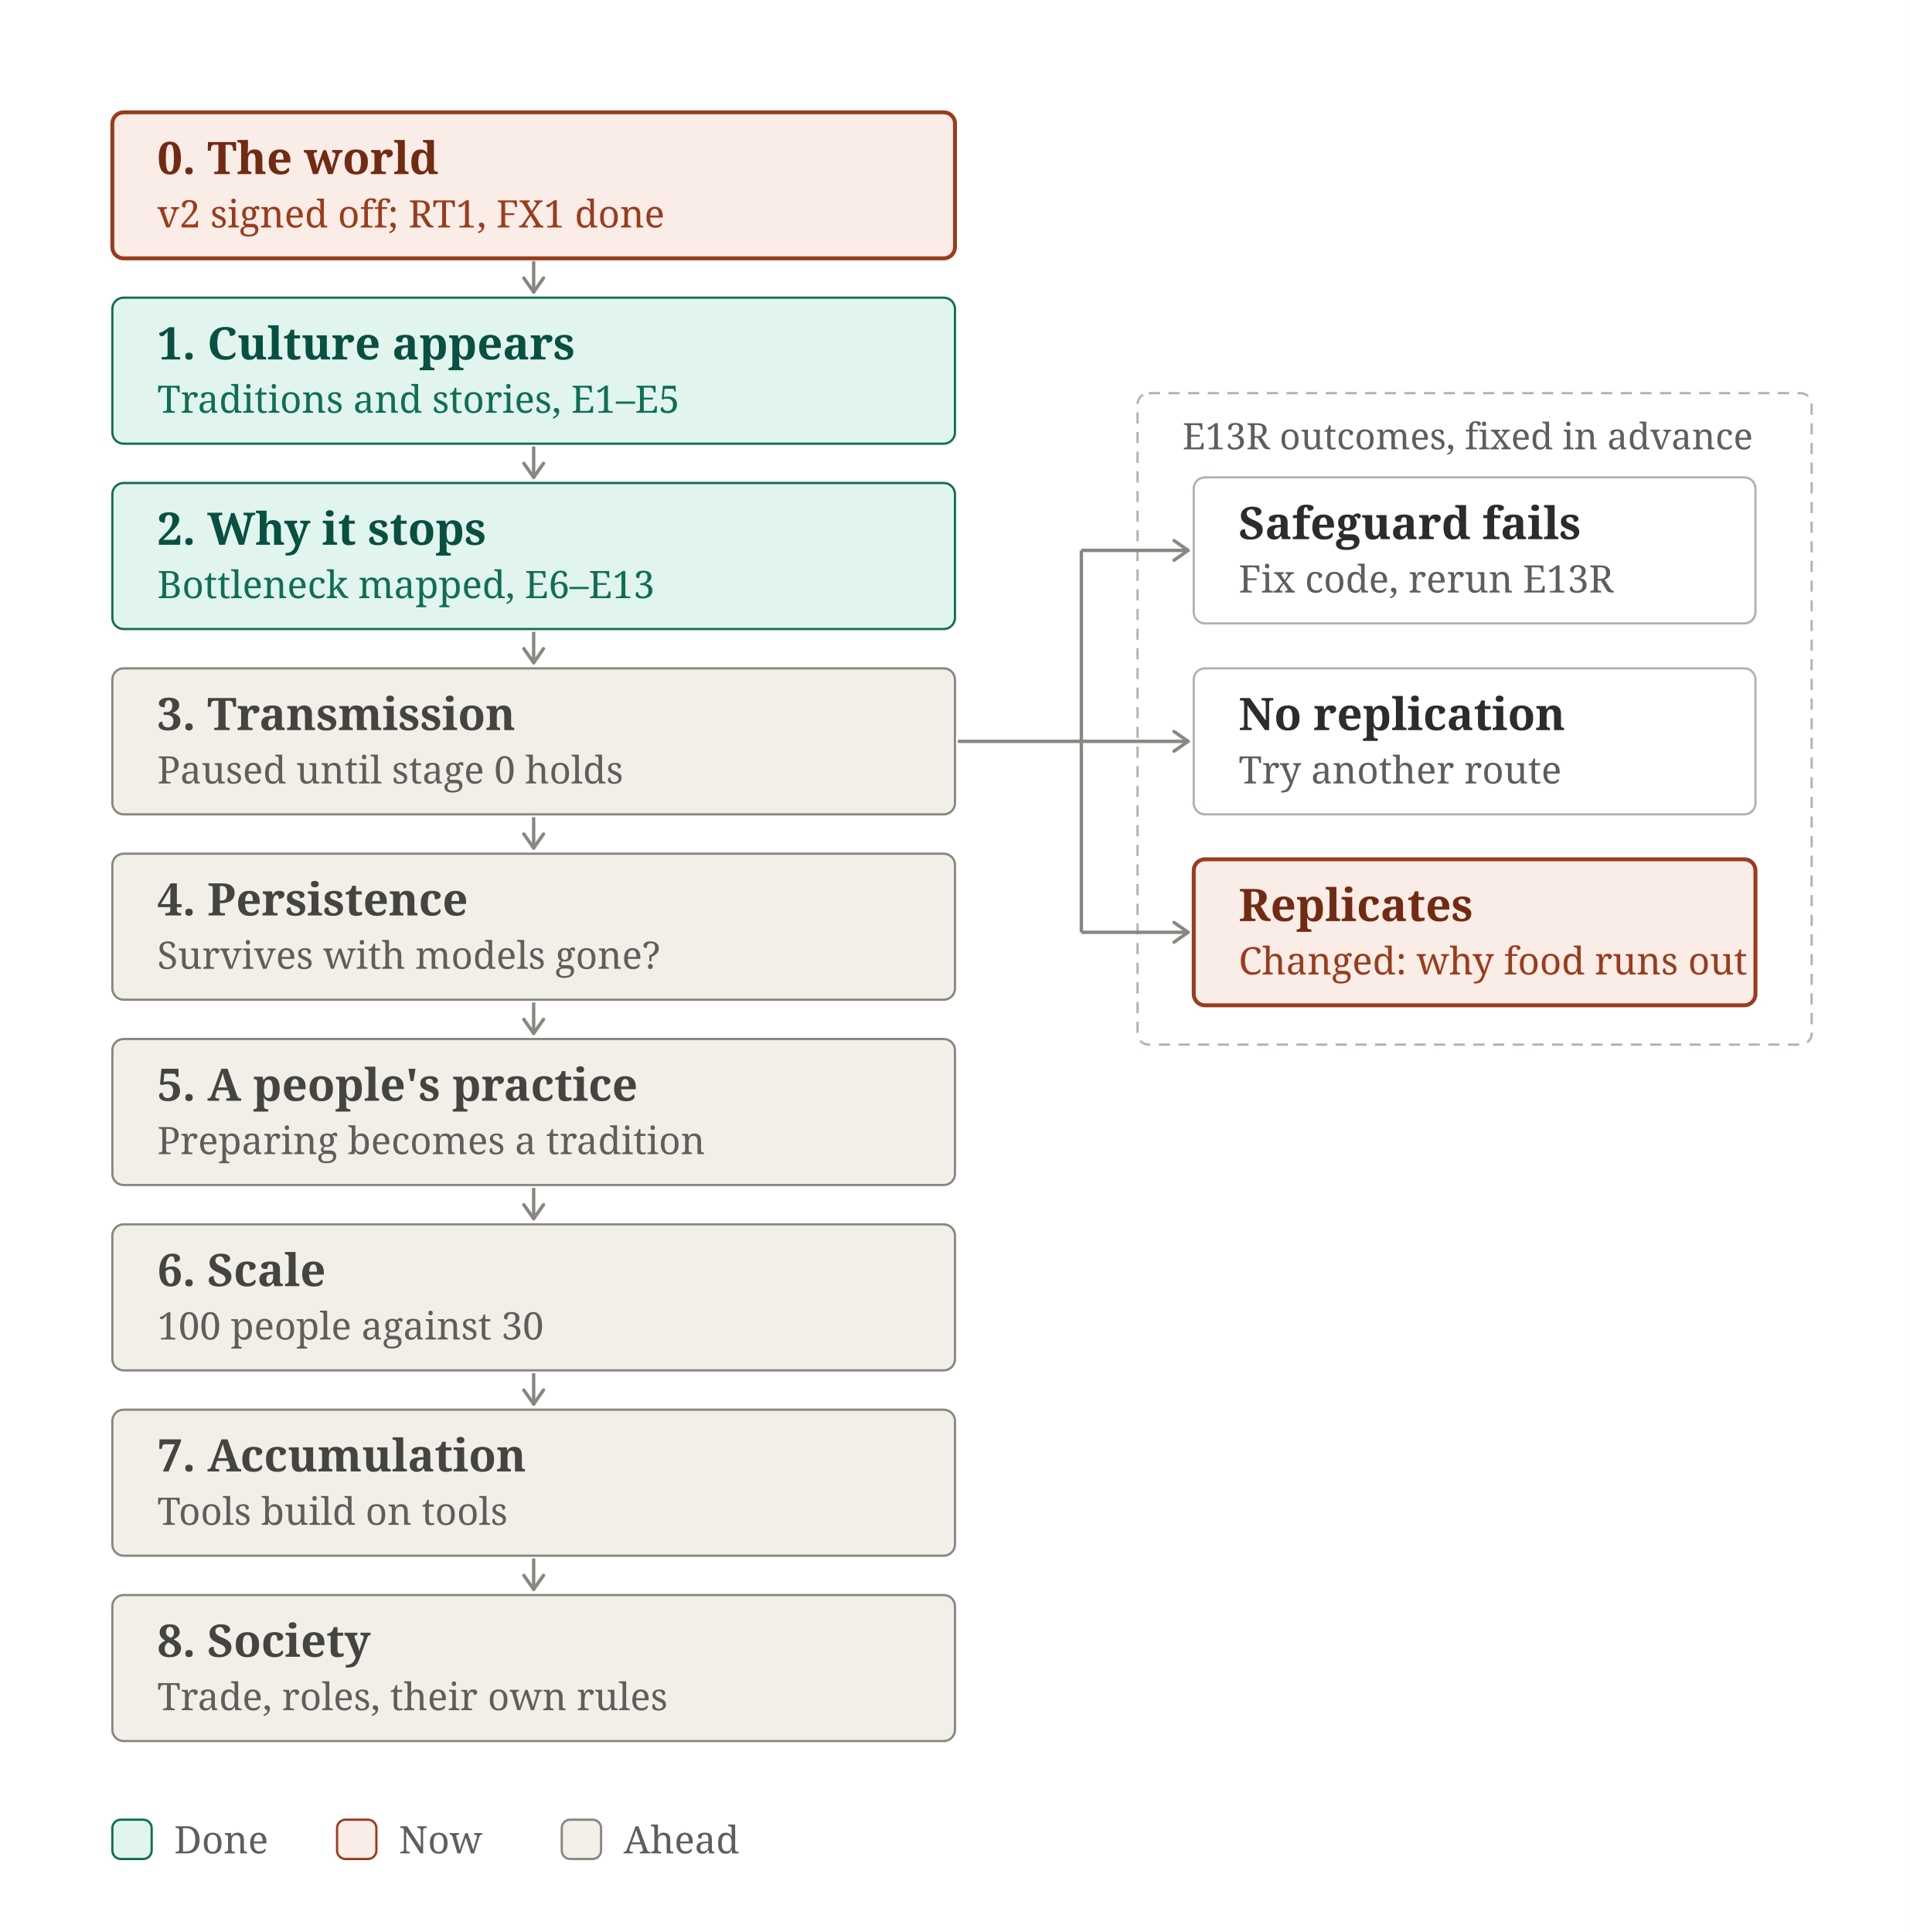
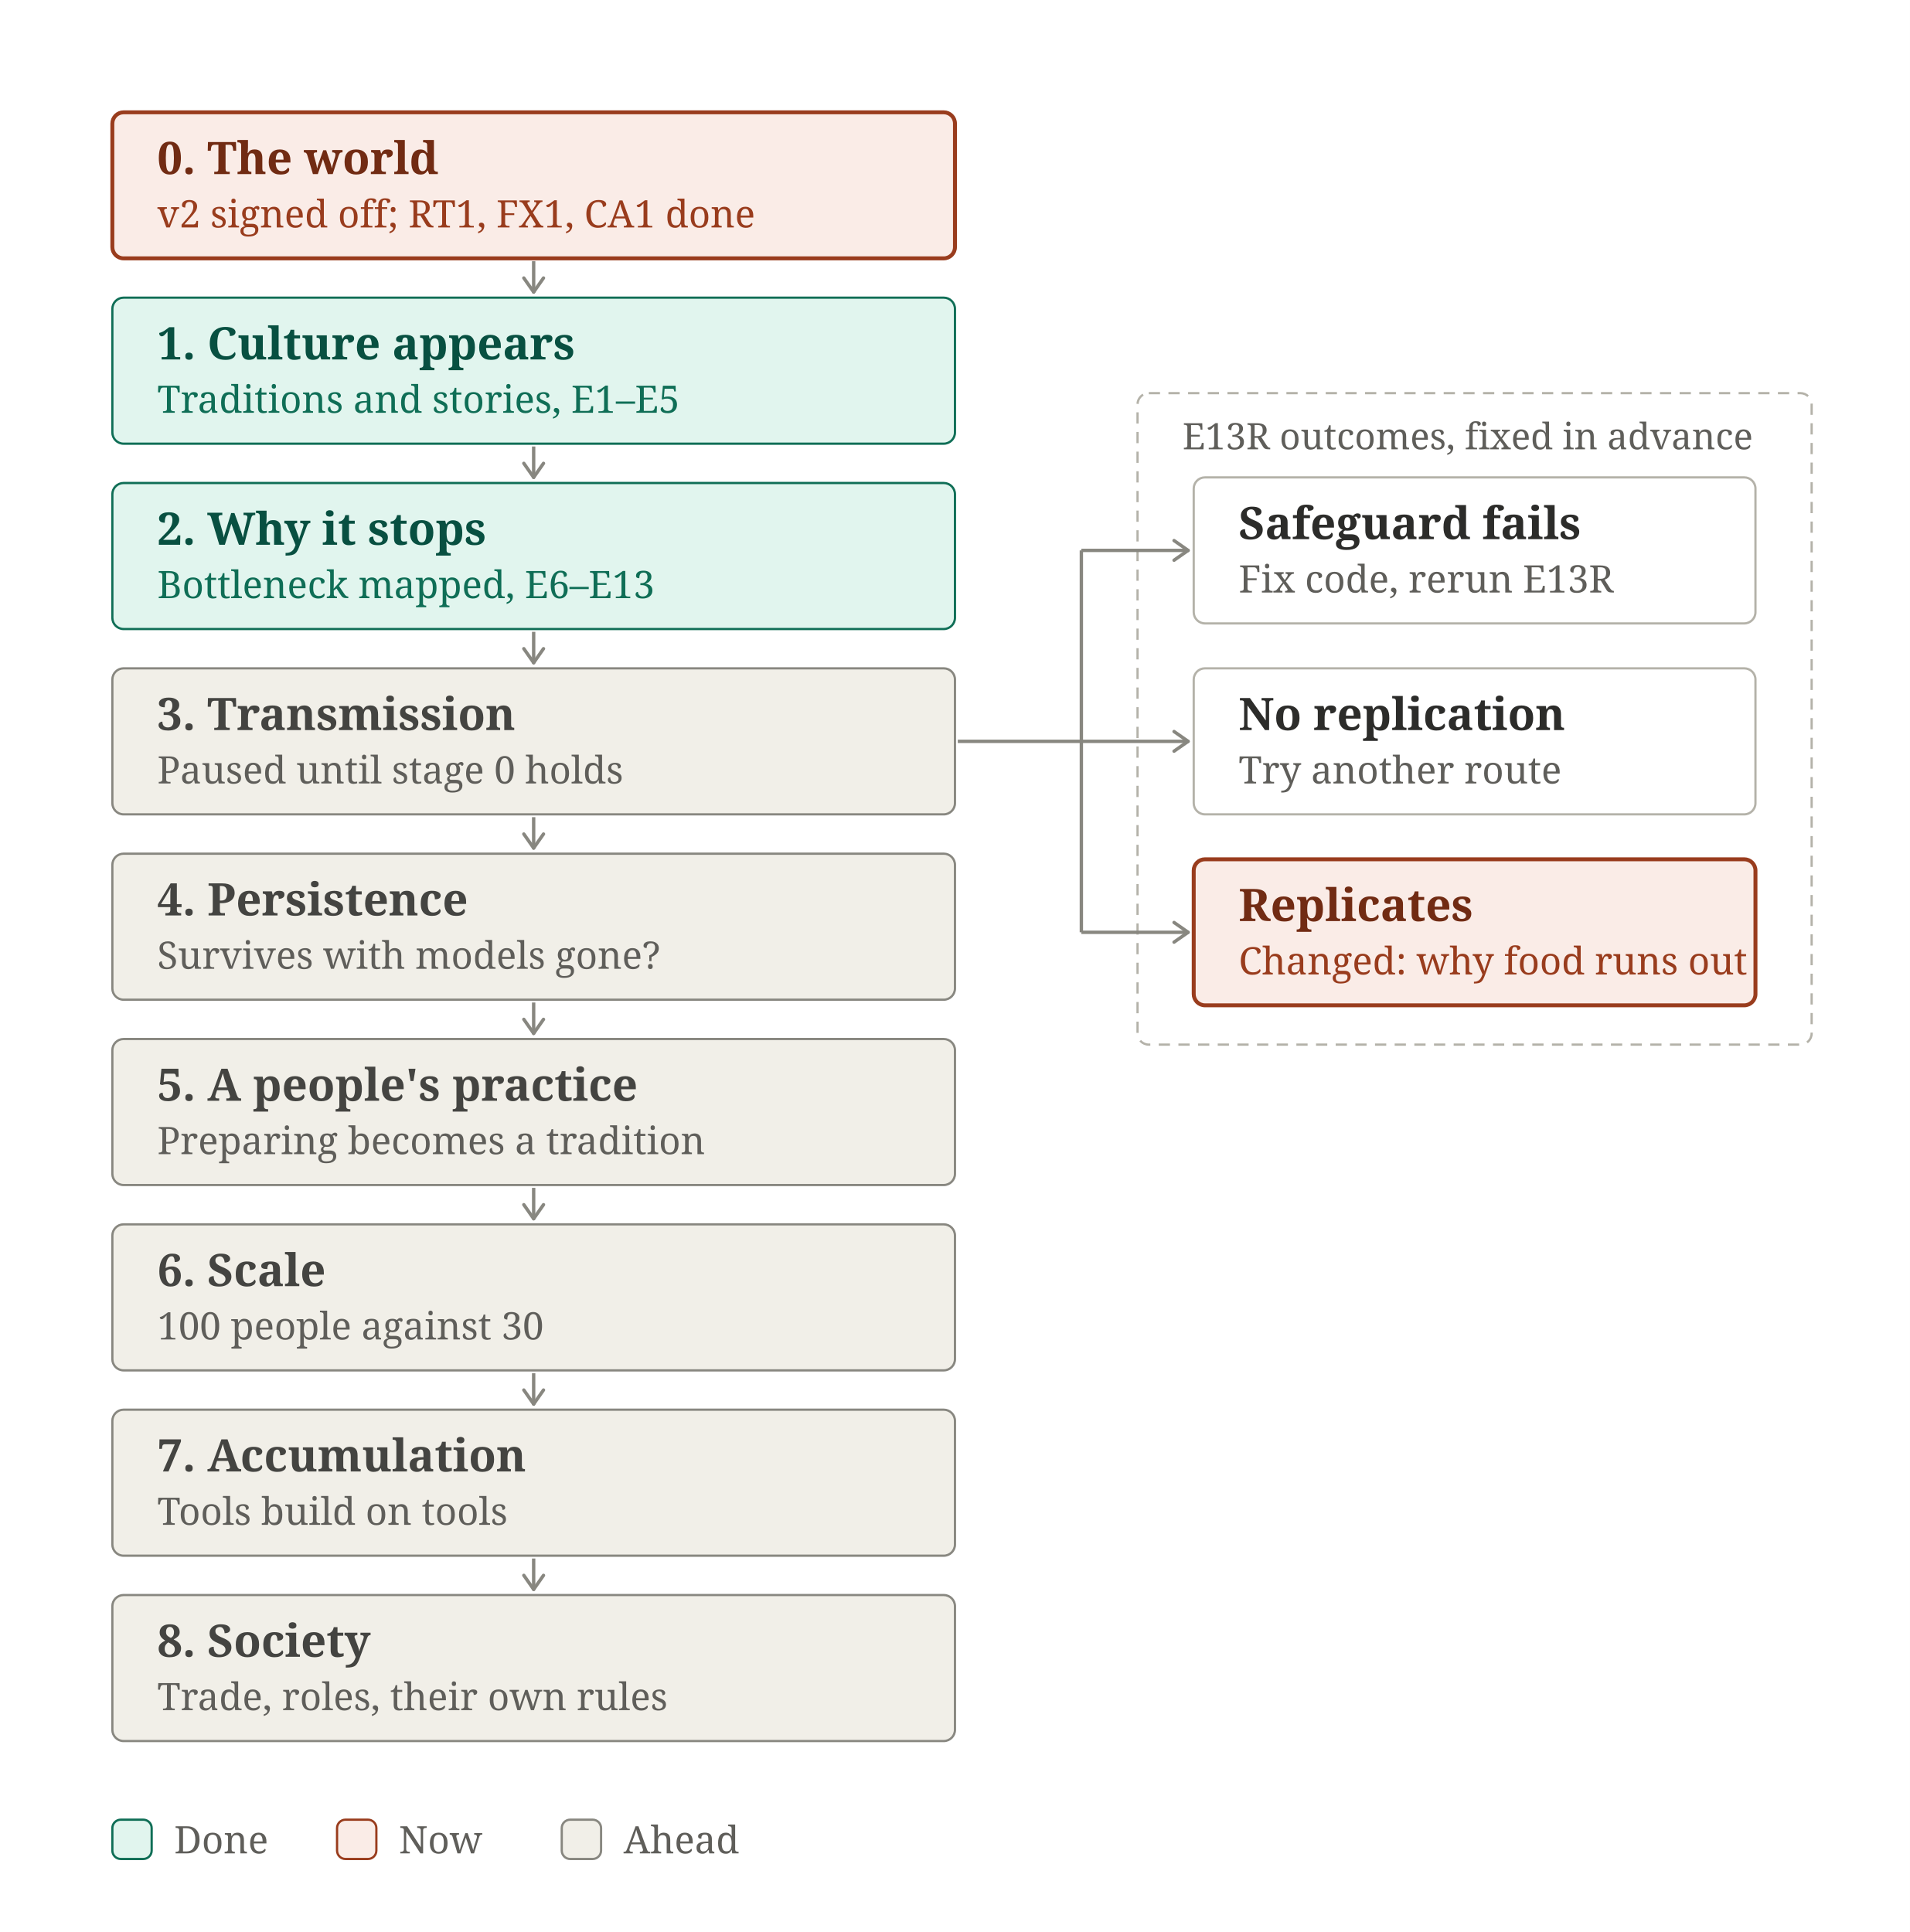
<svg xmlns="http://www.w3.org/2000/svg" width="680" height="688" viewBox="0 0 680 688" font-family="Garamond, Georgia, serif" role="img">
  <rect width="680" height="688" fill="#FFFFFF" />
  <rect x="405" y="140" width="240" height="232" rx="4" fill="none" stroke="#B4B2A9" stroke-width="0.8" stroke-dasharray="4 3" />
  <text x="421" y="160" font-size="13" fill="#5F5E5A">E13R outcomes, fixed in advance</text>
  <line x1="190" y1="93" x2="190" y2="104" stroke="#888780" stroke-width="1.2" />
  <line x1="186.5" y1="99.0" x2="190" y2="104" stroke="#888780" stroke-width="1.2" stroke-linecap="round" />
  <line x1="193.5" y1="99.0" x2="190" y2="104" stroke="#888780" stroke-width="1.2" stroke-linecap="round" />
  <line x1="190" y1="159" x2="190" y2="170" stroke="#888780" stroke-width="1.2" />
  <line x1="186.5" y1="165.0" x2="190" y2="170" stroke="#888780" stroke-width="1.2" stroke-linecap="round" />
  <line x1="193.5" y1="165.0" x2="190" y2="170" stroke="#888780" stroke-width="1.2" stroke-linecap="round" />
  <line x1="190" y1="225" x2="190" y2="236" stroke="#888780" stroke-width="1.2" />
  <line x1="186.5" y1="231.0" x2="190" y2="236" stroke="#888780" stroke-width="1.2" stroke-linecap="round" />
  <line x1="193.5" y1="231.0" x2="190" y2="236" stroke="#888780" stroke-width="1.2" stroke-linecap="round" />
  <line x1="190" y1="291" x2="190" y2="302" stroke="#888780" stroke-width="1.2" />
  <line x1="186.5" y1="297.0" x2="190" y2="302" stroke="#888780" stroke-width="1.2" stroke-linecap="round" />
  <line x1="193.5" y1="297.0" x2="190" y2="302" stroke="#888780" stroke-width="1.2" stroke-linecap="round" />
  <line x1="190" y1="357" x2="190" y2="368" stroke="#888780" stroke-width="1.2" />
  <line x1="186.5" y1="363.0" x2="190" y2="368" stroke="#888780" stroke-width="1.2" stroke-linecap="round" />
  <line x1="193.5" y1="363.0" x2="190" y2="368" stroke="#888780" stroke-width="1.2" stroke-linecap="round" />
  <line x1="190" y1="423" x2="190" y2="434" stroke="#888780" stroke-width="1.2" />
  <line x1="186.5" y1="429.0" x2="190" y2="434" stroke="#888780" stroke-width="1.2" stroke-linecap="round" />
  <line x1="193.5" y1="429.0" x2="190" y2="434" stroke="#888780" stroke-width="1.2" stroke-linecap="round" />
  <line x1="190" y1="489" x2="190" y2="500" stroke="#888780" stroke-width="1.2" />
  <line x1="186.5" y1="495.0" x2="190" y2="500" stroke="#888780" stroke-width="1.2" stroke-linecap="round" />
  <line x1="193.5" y1="495.0" x2="190" y2="500" stroke="#888780" stroke-width="1.2" stroke-linecap="round" />
  <line x1="190" y1="555" x2="190" y2="566" stroke="#888780" stroke-width="1.2" />
  <line x1="186.5" y1="561.0" x2="190" y2="566" stroke="#888780" stroke-width="1.2" stroke-linecap="round" />
  <line x1="193.5" y1="561.0" x2="190" y2="566" stroke="#888780" stroke-width="1.2" stroke-linecap="round" />
  <line x1="341" y1="264" x2="385" y2="264" stroke="#888780" stroke-width="1.2" />
  <line x1="385" y1="196" x2="385" y2="332" stroke="#888780" stroke-width="1.2" />
  <line x1="385" y1="196" x2="423" y2="196" stroke="#888780" stroke-width="1.2" />
  <line x1="418.0" y1="199.5" x2="423" y2="196" stroke="#888780" stroke-width="1.2" stroke-linecap="round" />
  <line x1="418.0" y1="192.5" x2="423" y2="196" stroke="#888780" stroke-width="1.2" stroke-linecap="round" />
  <line x1="385" y1="264" x2="423" y2="264" stroke="#888780" stroke-width="1.2" />
  <line x1="418.0" y1="267.5" x2="423" y2="264" stroke="#888780" stroke-width="1.2" stroke-linecap="round" />
  <line x1="418.0" y1="260.5" x2="423" y2="264" stroke="#888780" stroke-width="1.2" stroke-linecap="round" />
  <line x1="385" y1="332" x2="423" y2="332" stroke="#888780" stroke-width="1.2" />
  <line x1="418.0" y1="335.5" x2="423" y2="332" stroke="#888780" stroke-width="1.2" stroke-linecap="round" />
  <line x1="418.0" y1="328.5" x2="423" y2="332" stroke="#888780" stroke-width="1.2" stroke-linecap="round" />
  <rect x="40" y="40" width="300" height="52" rx="4" fill="#FAECE7" stroke="#993C1D" stroke-width="1.4" />
  <text x="56" y="62" font-size="16" font-weight="bold" fill="#712B13">0. The world</text>
-   <text x="56" y="81" font-size="13.5" fill="#993C1D">v2 signed off; RT1, FX1 done</text>
+   <text x="56" y="81" font-size="13.5" fill="#993C1D">v2 signed off; RT1, FX1, CA1 done</text>
  <rect x="40" y="106" width="300" height="52" rx="4" fill="#E1F5EE" stroke="#0F6E56" stroke-width="0.8" />
  <text x="56" y="128" font-size="16" font-weight="bold" fill="#085041">1. Culture appears</text>
  <text x="56" y="147" font-size="13.5" fill="#0F6E56">Traditions and stories, E1–E5</text>
  <rect x="40" y="172" width="300" height="52" rx="4" fill="#E1F5EE" stroke="#0F6E56" stroke-width="0.8" />
  <text x="56" y="194" font-size="16" font-weight="bold" fill="#085041">2. Why it stops</text>
  <text x="56" y="213" font-size="13.5" fill="#0F6E56">Bottleneck mapped, E6–E13</text>
  <rect x="40" y="238" width="300" height="52" rx="4" fill="#F1EFE8" stroke="#888780" stroke-width="0.8" />
  <text x="56" y="260" font-size="16" font-weight="bold" fill="#444441">3. Transmission</text>
  <text x="56" y="279" font-size="13.5" fill="#5F5E5A">Paused until stage 0 holds</text>
  <rect x="40" y="304" width="300" height="52" rx="4" fill="#F1EFE8" stroke="#888780" stroke-width="0.8" />
  <text x="56" y="326" font-size="16" font-weight="bold" fill="#444441">4. Persistence</text>
  <text x="56" y="345" font-size="13.5" fill="#5F5E5A">Survives with models gone?</text>
  <rect x="40" y="370" width="300" height="52" rx="4" fill="#F1EFE8" stroke="#888780" stroke-width="0.8" />
  <text x="56" y="392" font-size="16" font-weight="bold" fill="#444441">5. A people's practice</text>
  <text x="56" y="411" font-size="13.5" fill="#5F5E5A">Preparing becomes a tradition</text>
  <rect x="40" y="436" width="300" height="52" rx="4" fill="#F1EFE8" stroke="#888780" stroke-width="0.8" />
  <text x="56" y="458" font-size="16" font-weight="bold" fill="#444441">6. Scale</text>
  <text x="56" y="477" font-size="13.5" fill="#5F5E5A">100 people against 30</text>
  <rect x="40" y="502" width="300" height="52" rx="4" fill="#F1EFE8" stroke="#888780" stroke-width="0.8" />
  <text x="56" y="524" font-size="16" font-weight="bold" fill="#444441">7. Accumulation</text>
  <text x="56" y="543" font-size="13.5" fill="#5F5E5A">Tools build on tools</text>
  <rect x="40" y="568" width="300" height="52" rx="4" fill="#F1EFE8" stroke="#888780" stroke-width="0.8" />
  <text x="56" y="590" font-size="16" font-weight="bold" fill="#444441">8. Society</text>
  <text x="56" y="609" font-size="13.5" fill="#5F5E5A">Trade, roles, their own rules</text>
  <rect x="425" y="170" width="200" height="52" rx="4" fill="#FFFFFF" stroke="#B4B2A9" stroke-width="0.8" />
  <text x="441" y="192" font-size="16" font-weight="bold" fill="#2C2C2A">Safeguard fails</text>
  <text x="441" y="211" font-size="13.5" fill="#5F5E5A">Fix code, rerun E13R</text>
  <rect x="425" y="238" width="200" height="52" rx="4" fill="#FFFFFF" stroke="#B4B2A9" stroke-width="0.8" />
  <text x="441" y="260" font-size="16" font-weight="bold" fill="#2C2C2A">No replication</text>
  <text x="441" y="279" font-size="13.5" fill="#5F5E5A">Try another route</text>
  <rect x="425" y="306" width="200" height="52" rx="4" fill="#FAECE7" stroke="#993C1D" stroke-width="1.4" />
  <text x="441" y="328" font-size="16" font-weight="bold" fill="#712B13">Replicates</text>
  <text x="441" y="347" font-size="13.5" fill="#993C1D">Changed: why food runs out</text>
  <rect x="40" y="648" width="14" height="14" rx="3" fill="#E1F5EE" stroke="#0F6E56" stroke-width="0.8" />
  <text x="62" y="660" font-size="13.5" fill="#5F5E5A">Done</text>
  <rect x="120" y="648" width="14" height="14" rx="3" fill="#FAECE7" stroke="#993C1D" stroke-width="0.8" />
  <text x="142" y="660" font-size="13.5" fill="#5F5E5A">Now</text>
  <rect x="200" y="648" width="14" height="14" rx="3" fill="#F1EFE8" stroke="#888780" stroke-width="0.8" />
  <text x="222" y="660" font-size="13.5" fill="#5F5E5A">Ahead</text>
</svg>
